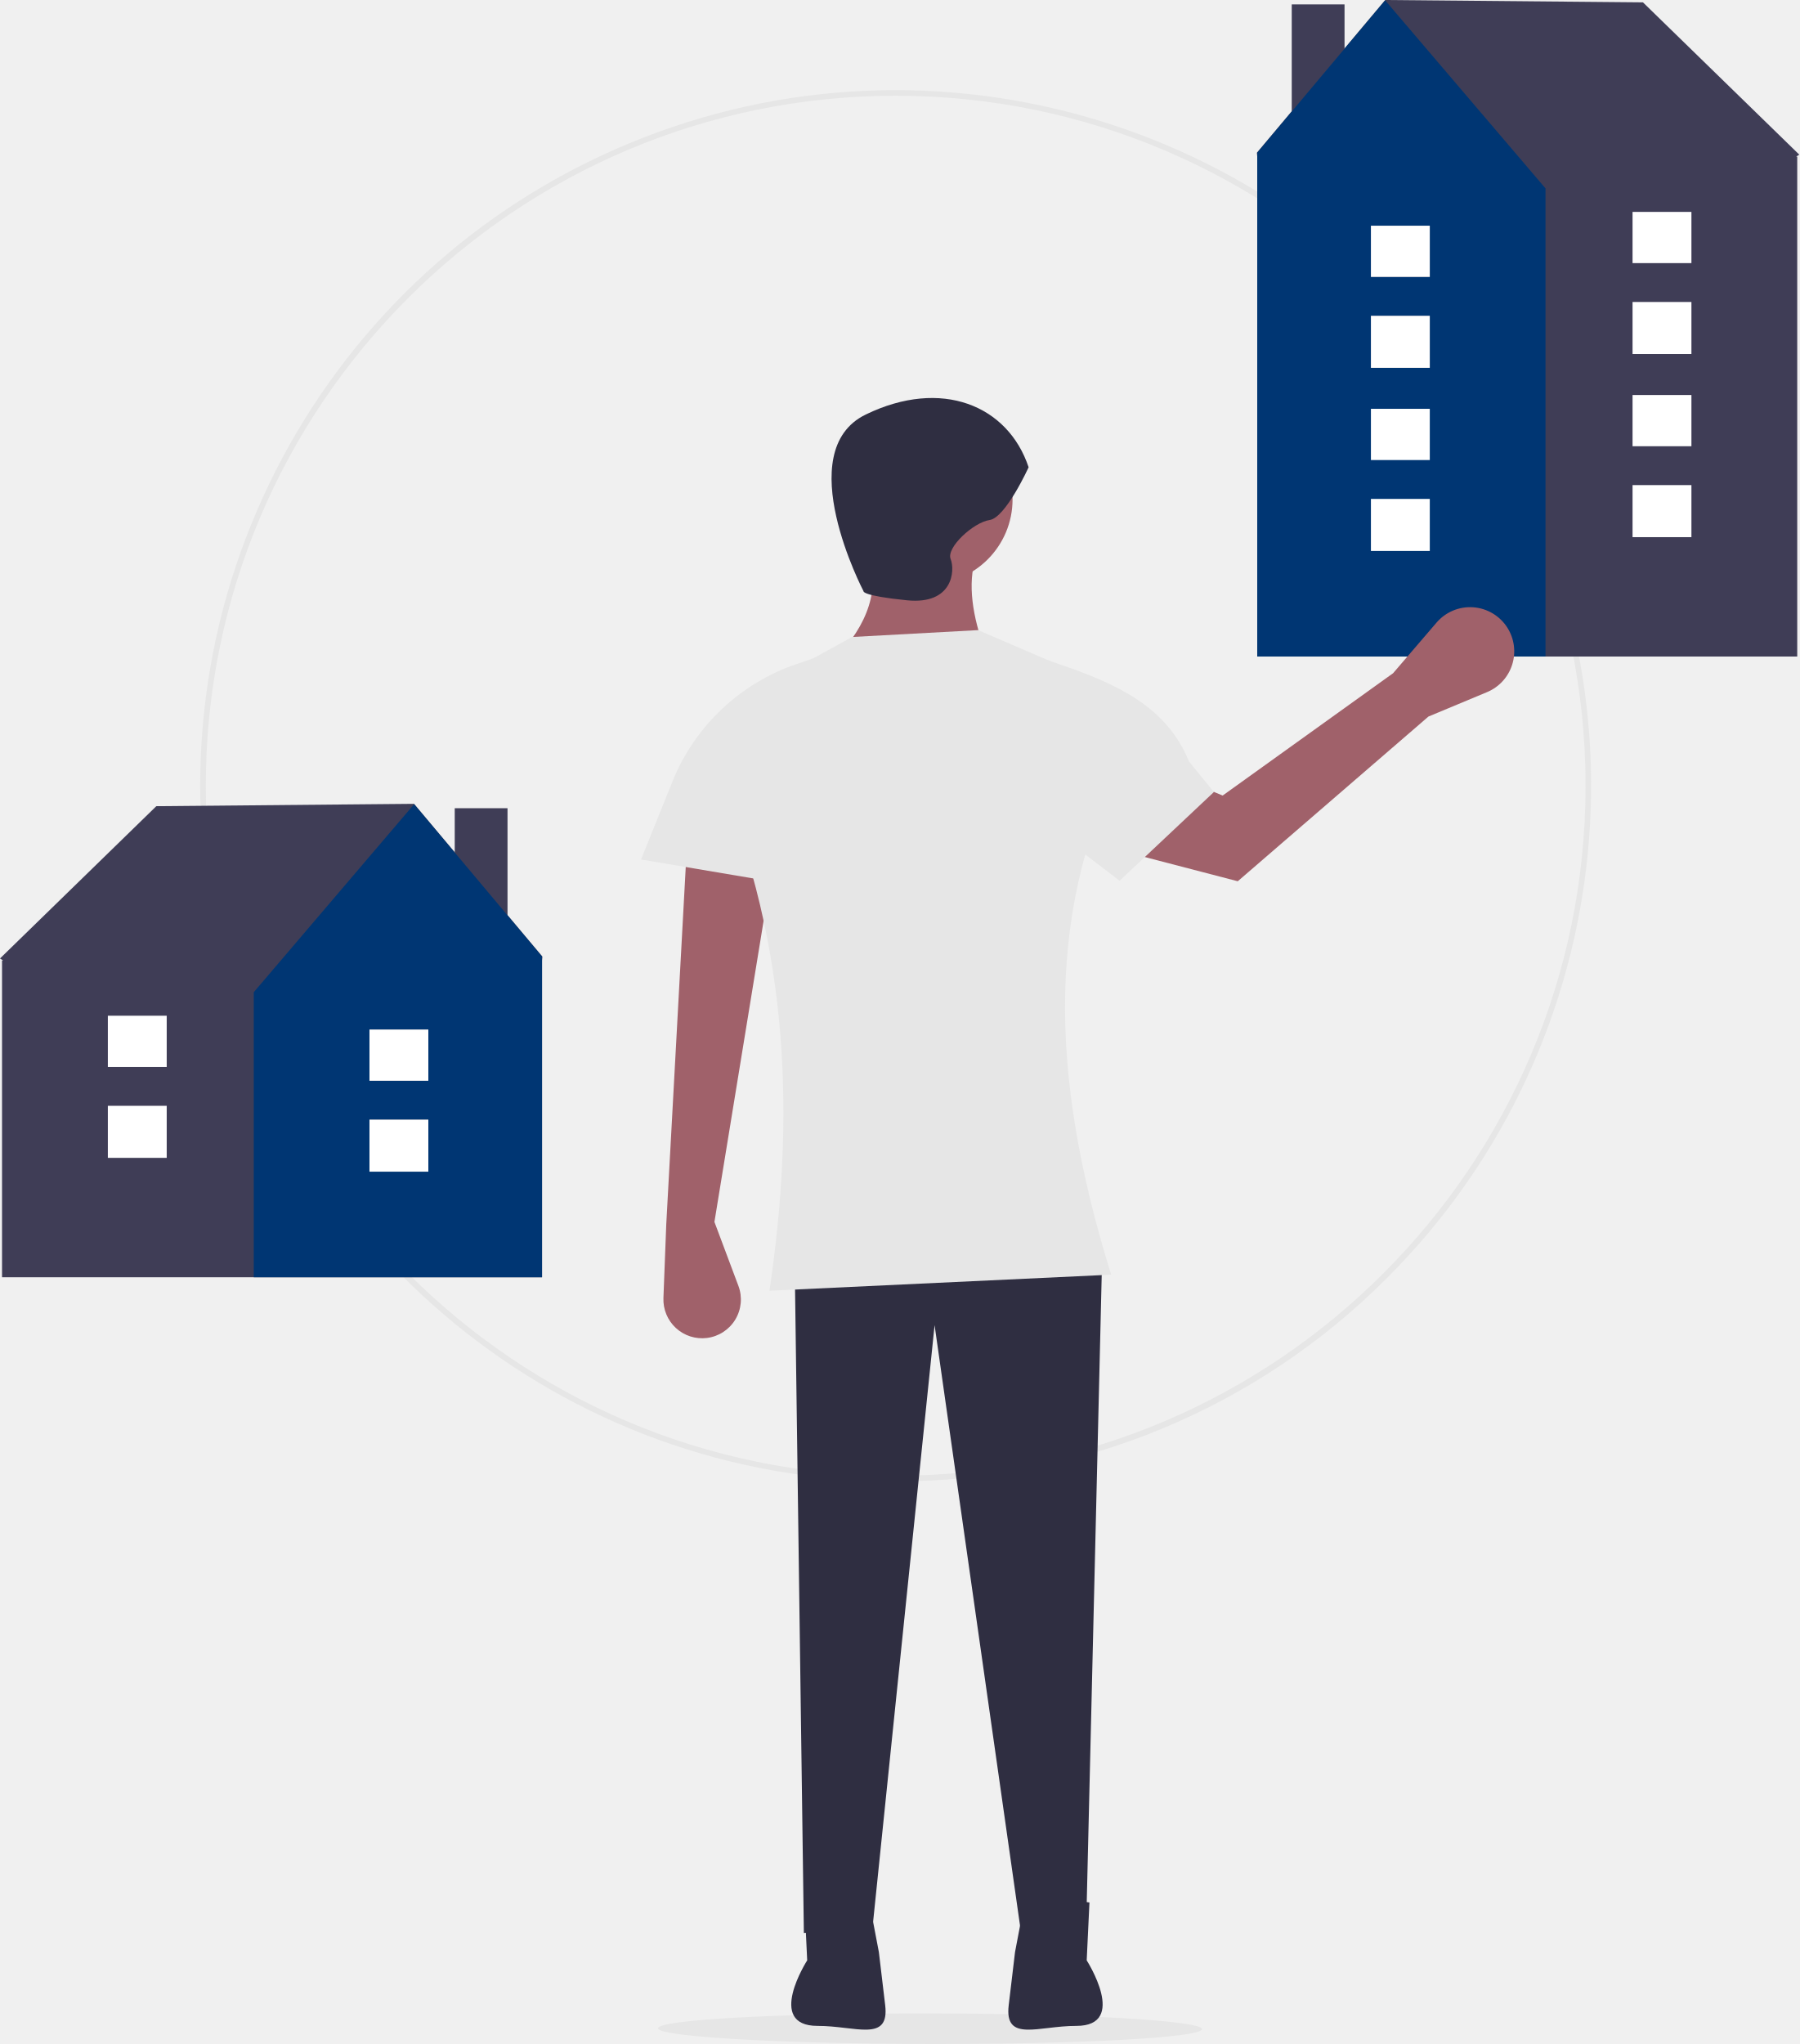
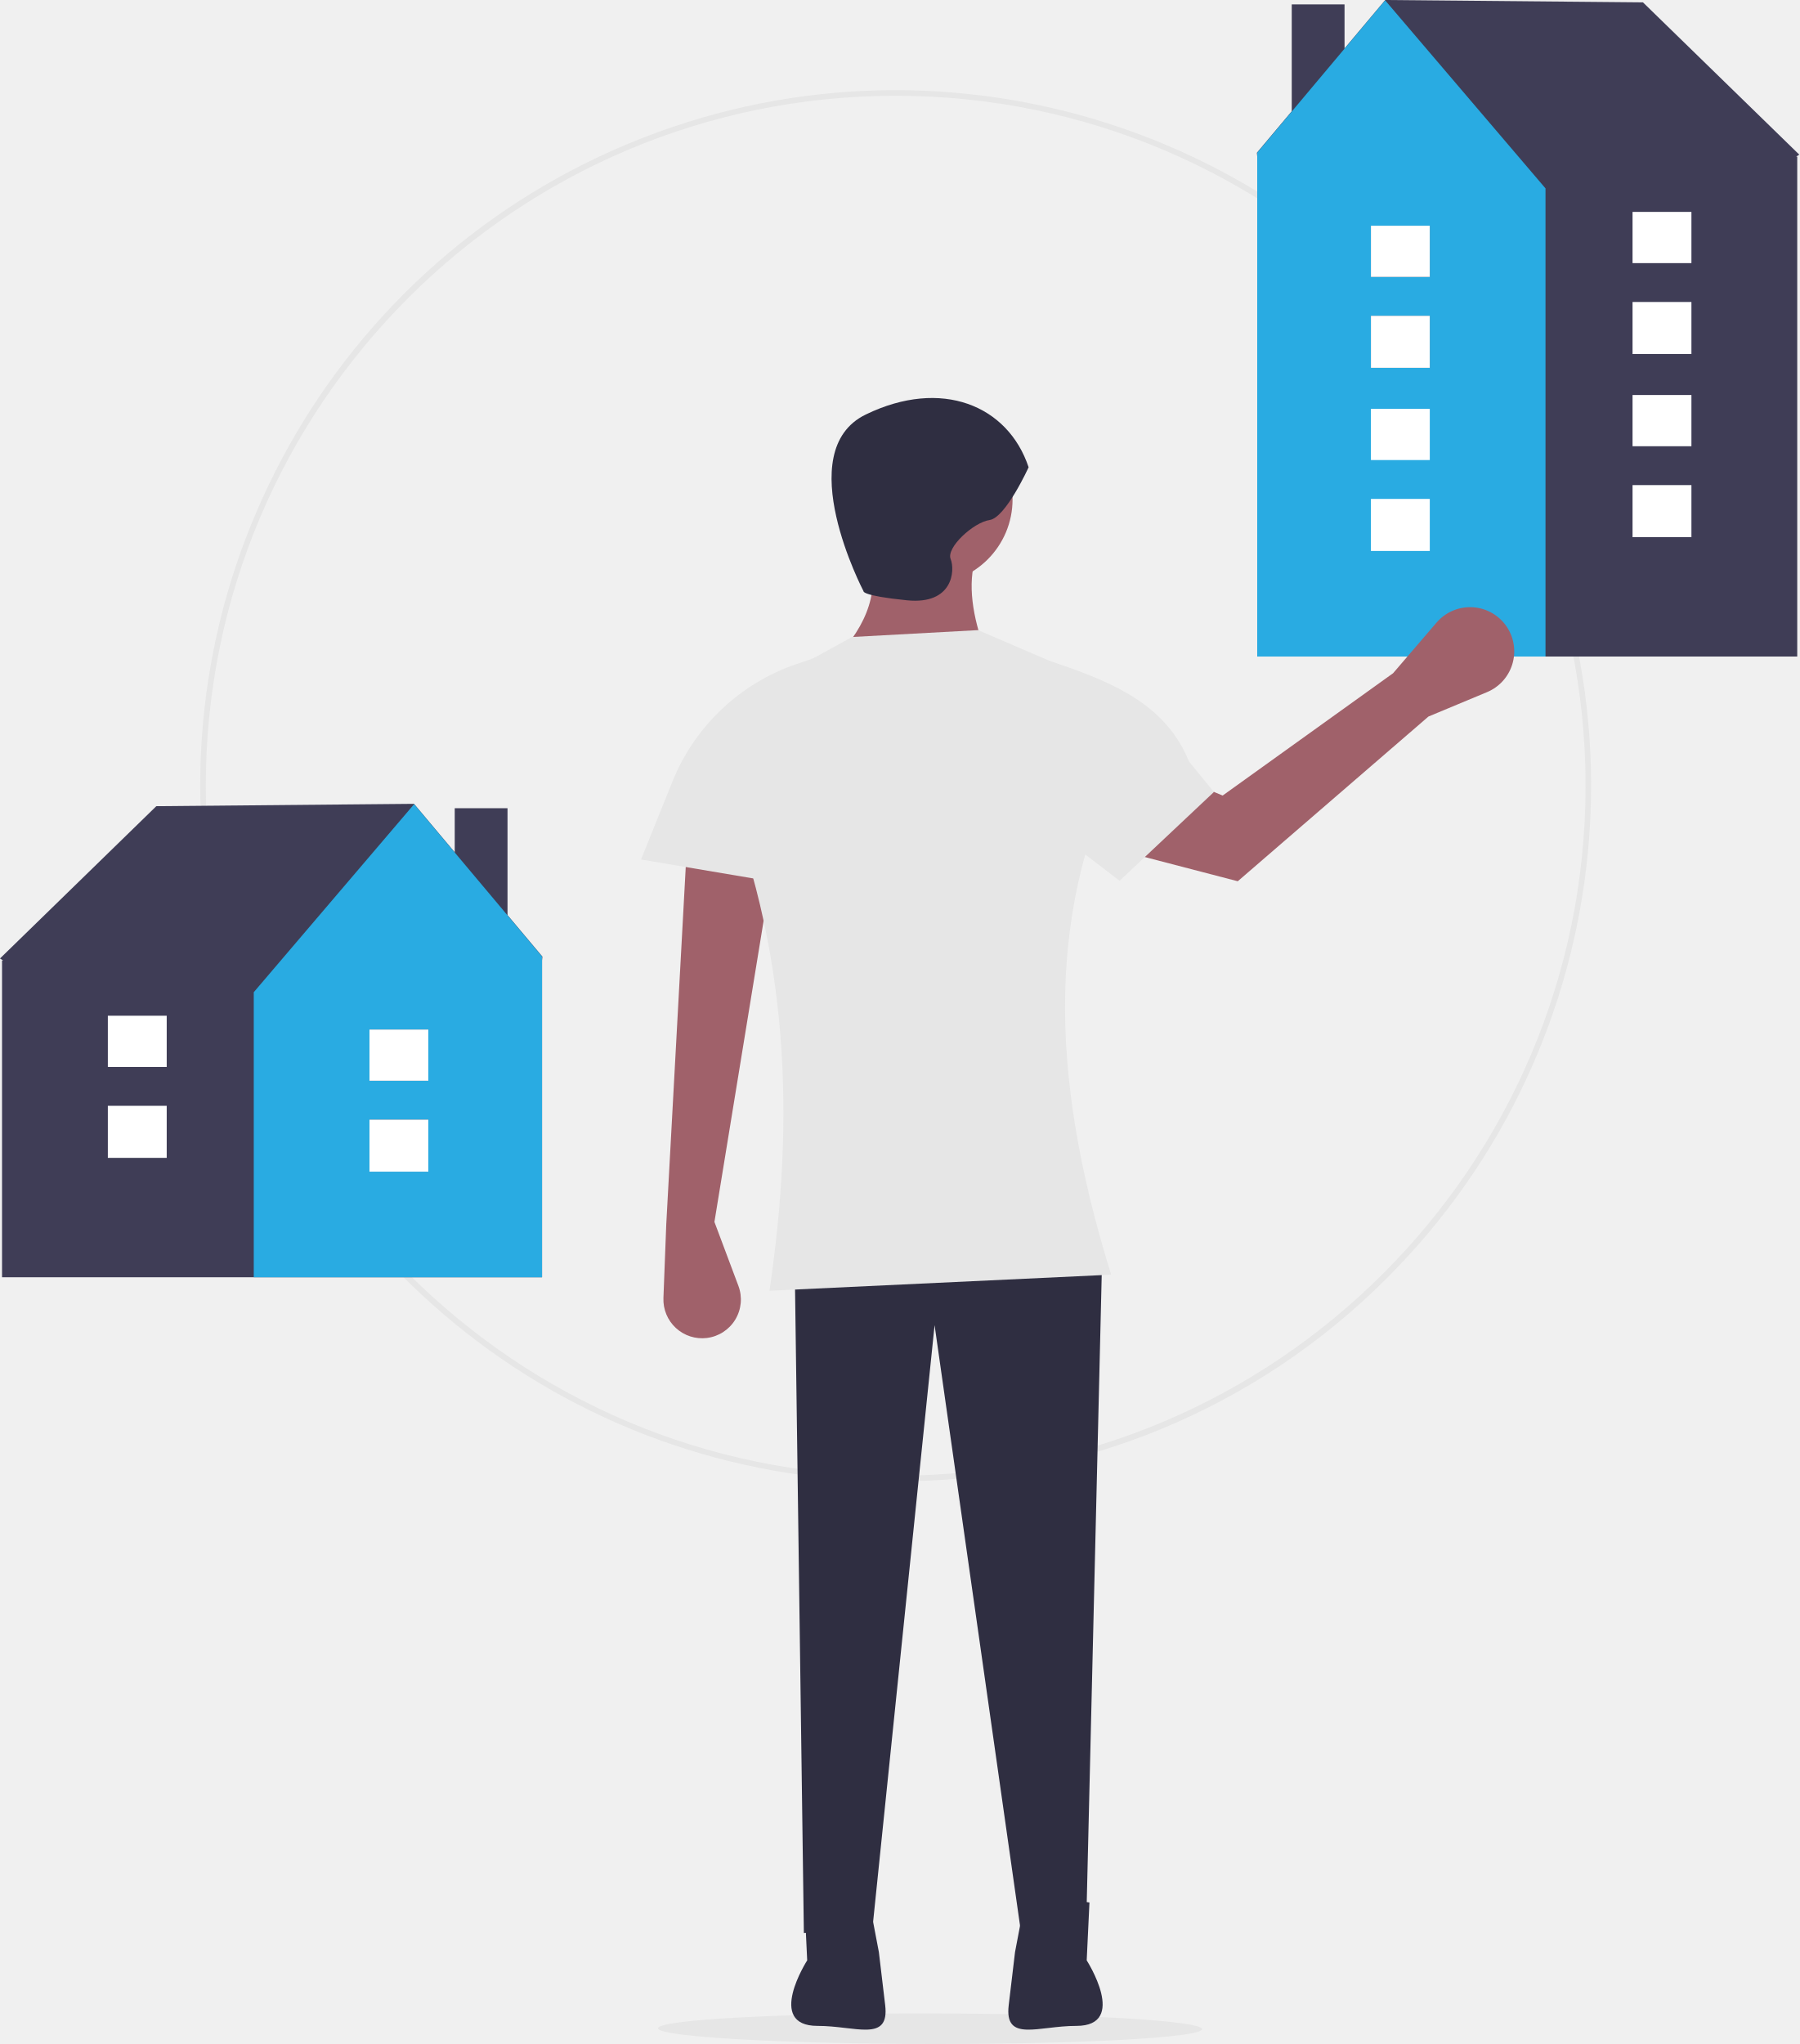
<svg xmlns="http://www.w3.org/2000/svg" data-name="Layer 1" width="648.601" height="736.677" viewBox="0 0 648.601 736.677">
  <ellipse cx="610.961" cy="812.823" rx="5.513" ry="98.066" transform="translate(-478.5417 1340.817) rotate(-89.90804)" fill="#e6e6e6" />
  <path d="M598.576,615.545a250.685,250.685,0,1,1,177.26-73.424A249.045,249.045,0,0,1,598.576,615.545Zm0-499.369c-137.125,0-248.684,111.559-248.684,248.684S461.451,613.545,598.576,613.545c137.125,0,248.684-111.56,248.684-248.685S735.7,116.176,598.576,116.176Z" transform="translate(-275.6997 -81.66159)" fill="#e6e6e6" />
  <rect x="163.923" y="291.289" width="19.027" height="65.862" fill="#3f3d56" />
  <polygon points="195.515 344.761 149.239 289.708 56.349 290.557 0 345.442 1.139 346.174 0.732 346.174 0.732 460.334 195.39 460.334 195.39 346.174 195.515 344.761" fill="#3f3d56" />
-   <polygon points="149.287 289.825 91.475 357.603 91.475 460.334 195.39 460.334 195.39 344.71 149.287 289.825" fill="#003673" />
+   <polygon points="149.287 289.825 91.475 357.603 91.475 460.334 195.39 460.334 195.39 344.71 149.287 289.825" fill="#29abe2 " />
  <rect x="133.187" y="403.523" width="21.222" height="18.758" fill="#3f3d56" />
  <rect x="133.187" y="371.055" width="21.222" height="18.46" fill="#3f3d56" />
  <rect x="133.187" y="403.523" width="21.222" height="18.758" fill="#fff" />
  <rect x="133.187" y="371.055" width="21.222" height="18.46" fill="#fff" />
  <rect x="38.875" y="398.545" width="21.222" height="18.758" fill="#3f3d56" />
  <rect x="38.875" y="366.077" width="21.222" height="18.46" fill="#3f3d56" />
  <rect x="38.875" y="398.545" width="21.222" height="18.758" fill="#fff" />
  <rect x="38.875" y="366.077" width="21.222" height="18.46" fill="#fff" />
  <rect x="465.651" y="1.581" width="19.027" height="65.862" fill="#3f3d56" />
  <polygon points="453.211 56.466 453.211 236.624 647.869 236.624 647.869 56.466 647.462 56.466 648.601 55.734 592.252 0.849 499.362 0 453.086 55.053 453.211 56.466" fill="#3f3d56" />
-   <polygon points="453.211 55.002 453.211 236.624 557.126 236.624 557.126 67.896 499.314 0.117 453.211 55.002" fill="#003673" />
+   <polygon points="453.211 55.002 453.211 236.624 557.126 236.624 557.126 67.896 499.314 0.117 453.211 55.002" fill="#29abe2 " />
  <rect x="494.191" y="113.815" width="21.222" height="18.758" fill="#3f3d56" />
  <rect x="494.191" y="81.347" width="21.222" height="18.46" fill="#3f3d56" />
  <rect x="494.191" y="113.815" width="21.222" height="18.758" fill="#fff" />
  <rect x="494.191" y="81.347" width="21.222" height="18.46" fill="#fff" />
  <rect x="588.504" y="108.837" width="21.222" height="18.758" fill="#3f3d56" />
  <rect x="588.504" y="76.37" width="21.222" height="18.46" fill="#3f3d56" />
  <rect x="588.504" y="108.837" width="21.222" height="18.758" fill="#fff" />
  <rect x="588.504" y="76.37" width="21.222" height="18.46" fill="#fff" />
  <rect x="494.191" y="179.812" width="21.222" height="18.758" fill="#fff" />
  <rect x="494.191" y="147.344" width="21.222" height="18.46" fill="#fff" />
  <rect x="588.504" y="174.835" width="21.222" height="18.758" fill="#fff" />
  <rect x="588.504" y="142.367" width="21.222" height="18.46" fill="#fff" />
  <circle cx="334.42" cy="179.978" r="30.588" fill="#a0616a" />
  <path d="M578.705,317.029l52.082-.827c-4.48-12.344-6.421-23.902-3.307-33.895l-39.682-4.134Q595.841,297.601,578.705,317.029Z" transform="translate(-275.6997 -81.66159)" fill="#a0616a" />
  <path d="M533.236,522.052l8.649,23.063a13.966,13.966,0,0,1-11.386,18.767h0a13.966,13.966,0,0,1-15.646-14.4l1.023-26.604,7.44-136.406,30.588,9.094Z" transform="translate(-275.6997 -81.66159)" fill="#a0616a" />
  <polygon points="289.778 696.669 314.579 694.189 336.9 477.592 368.315 698.323 391.463 697.496 397.25 455.271 286.471 455.271 289.778 696.669" fill="#2f2e41" />
  <path d="M646.495,250.066s-8.267,18.188-14.054,19.014-15.707,9.92-14.054,14.054.827,16.534-15.707,14.881-15.707-3.307-15.707-3.307-26.455-50.429.827-63.656S639.054,227.745,646.495,250.066Z" transform="translate(-275.6997 -81.66159)" fill="#2f2e41" />
  <path d="M668.427,767.325l-.994,20.867s15.145,23.621-3.735,23.621c-.189,0,.186.001,0,0-13.653-.043-25.993,6.101-24.379-7.456l2.279-19.145,3.975-20.867Z" transform="translate(-275.6997 -81.66159)" fill="#2f2e41" />
  <path d="M565.684,767.325l.994,20.867s-15.145,23.621,3.735,23.621c.189,0-.186.001,0,0,13.653-.043,25.993,6.101,24.379-7.456l-2.279-19.145-3.975-20.867Z" transform="translate(-275.6997 -81.66159)" fill="#2f2e41" />
  <path d="M553.077,546.853l123.179-5.787c-22.973-73.72-23.143-134.041,5.787-189.586a29.74,29.74,0,0,0-17.974-27.314l-35.762-15.405L582.838,311.242,552.836,327.743A35.715,35.715,0,0,0,534.379,360.863C560.646,423.566,562.146,485.396,553.077,546.853Z" transform="translate(-275.6997 -81.66159)" fill="#e6e6e6" />
  <path d="M575.398,403.006l-68.617-11.574,11.305-28.067a73.963,73.963,0,0,1,44.772-42.384l6.753-2.299Z" transform="translate(-275.6997 -81.66159)" fill="#e6e6e6" />
  <path d="M790.634,339.906l21.122-8.801a15.919,15.919,0,0,0,7.345-23.183l0,0a15.919,15.919,0,0,0-25.546-1.881l-15.673,18.257-61.435,44.085-41.763-17.336-4.975,34.639,52.176,13.589Z" transform="translate(-275.6997 -81.66159)" fill="#a0616a" />
  <path d="M679.3,399.103l34-32-9-11c-8.044-19.971-26.538-28.184-46.919-35.122l-6.753-2.299-5.328,54.421Z" transform="translate(-275.6997 -81.66159)" fill="#e6e6e6" />
</svg>
